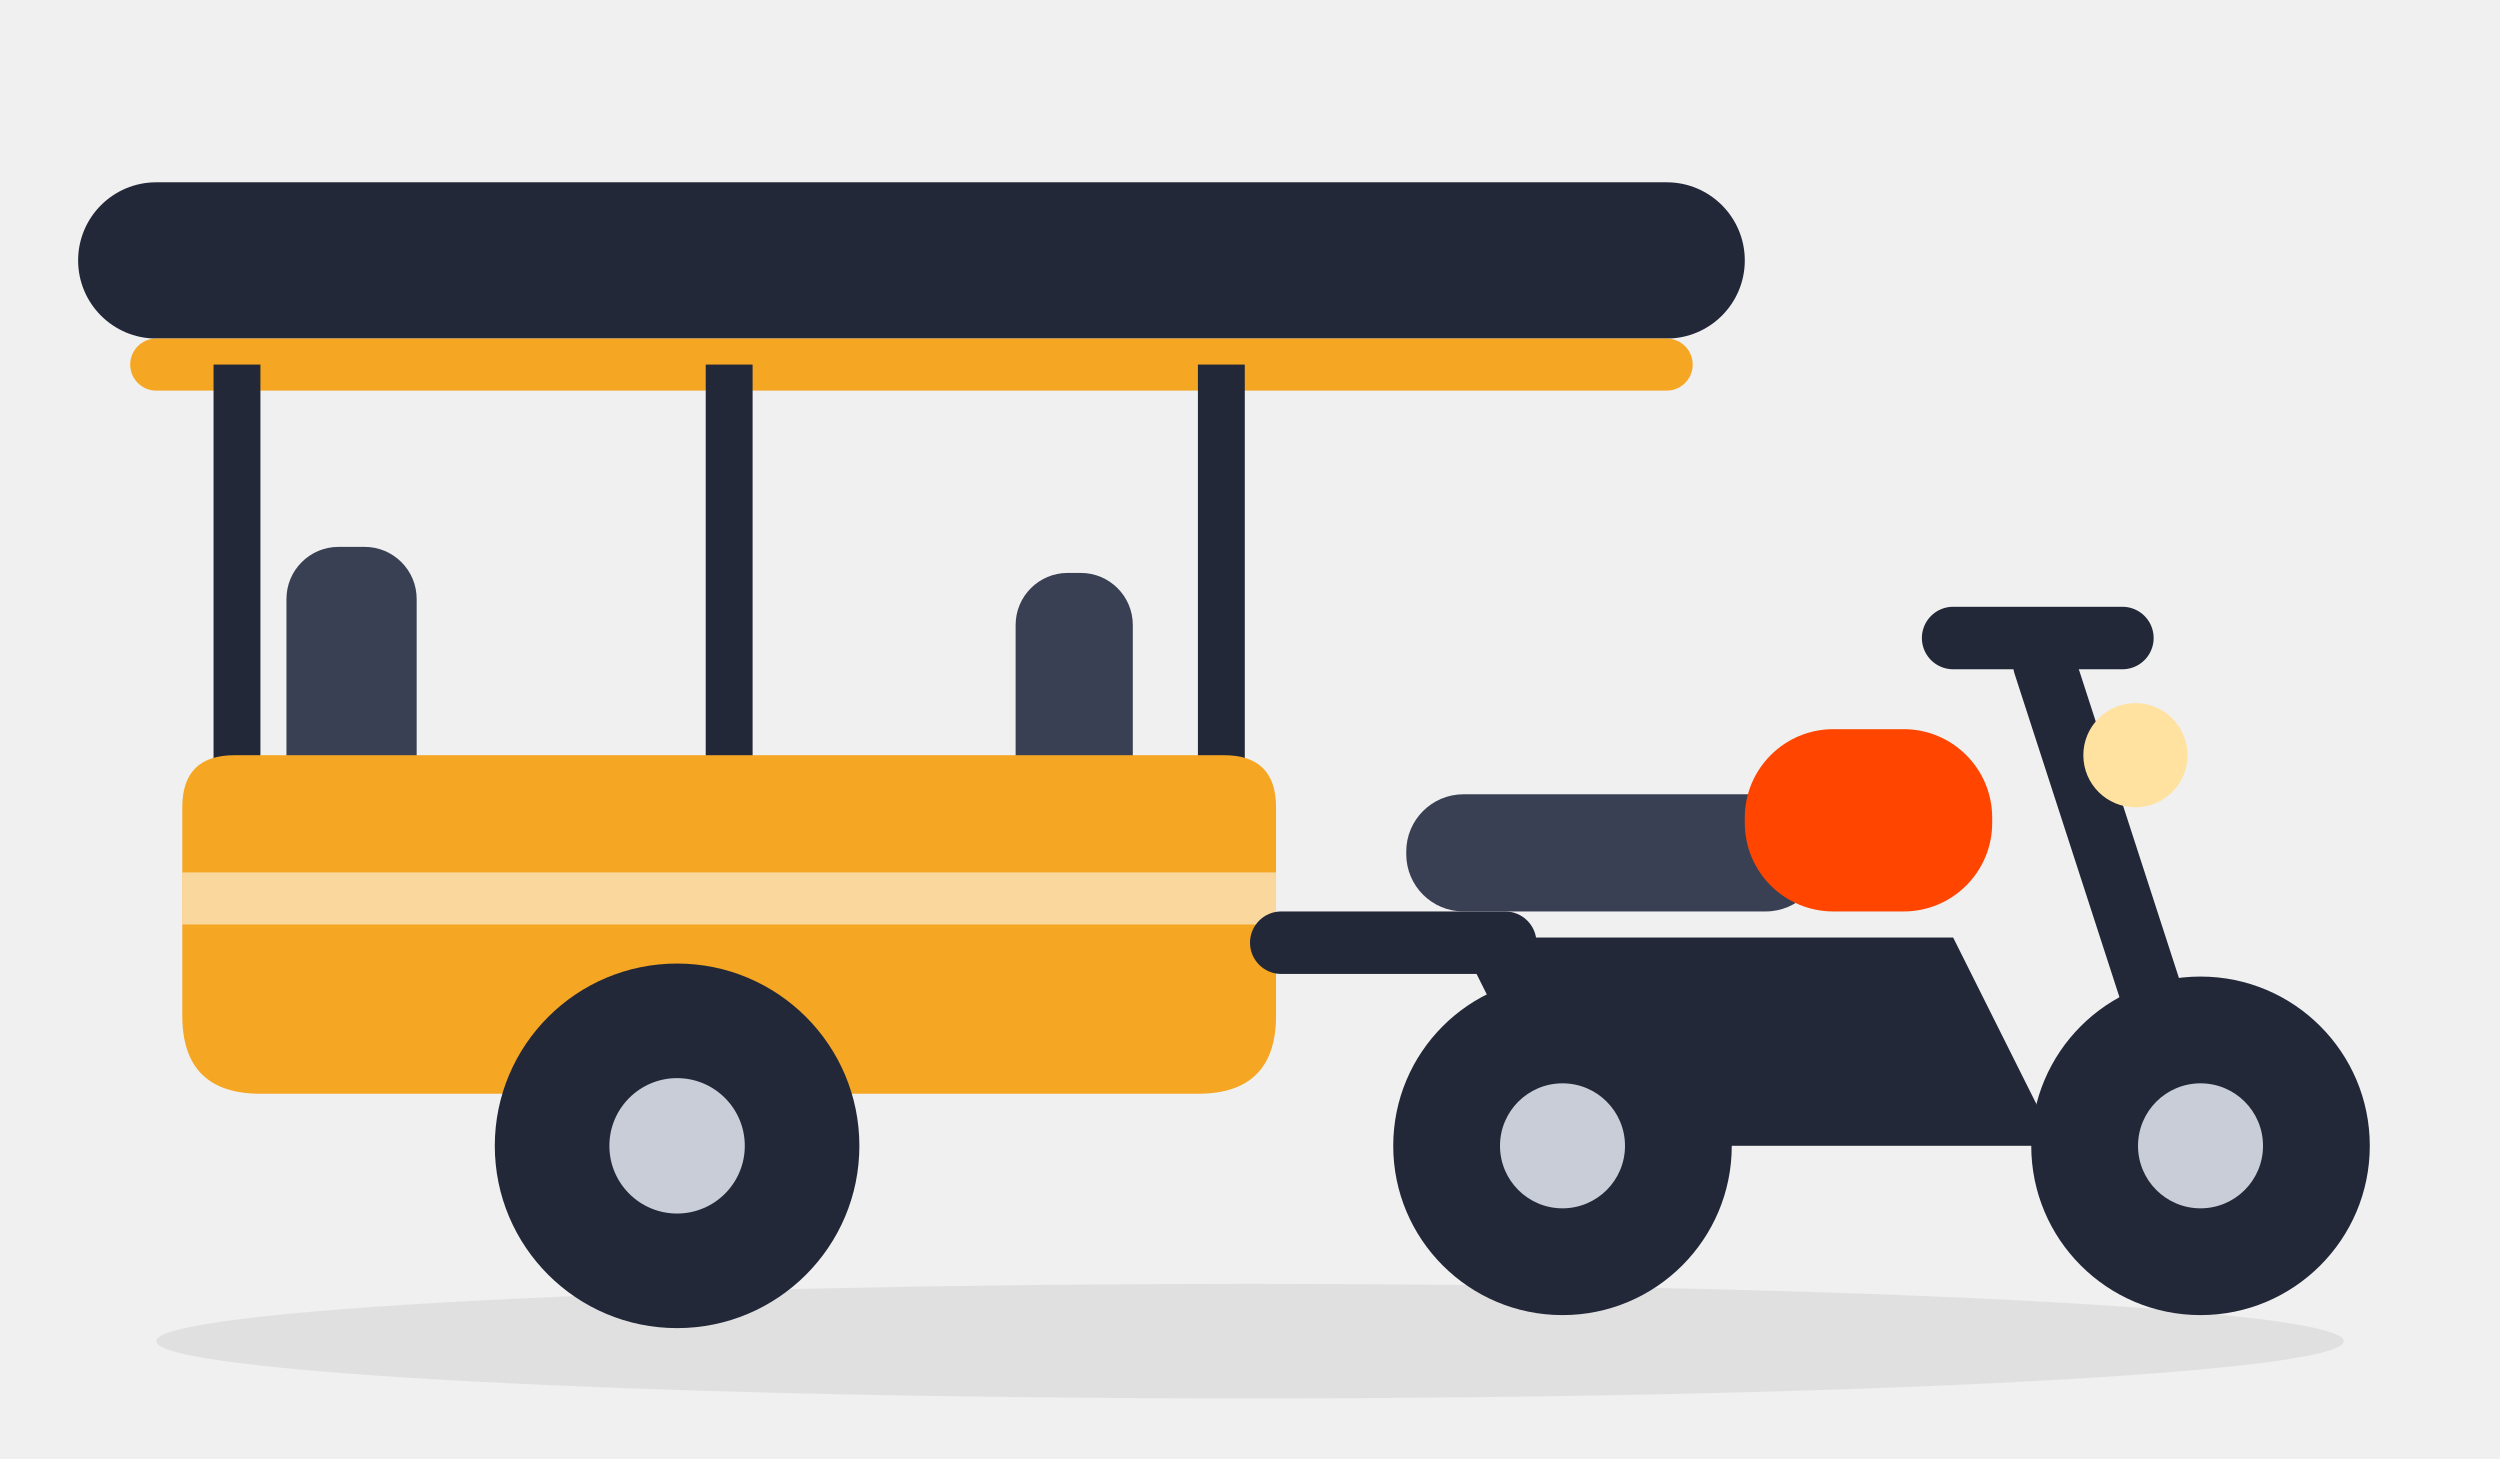
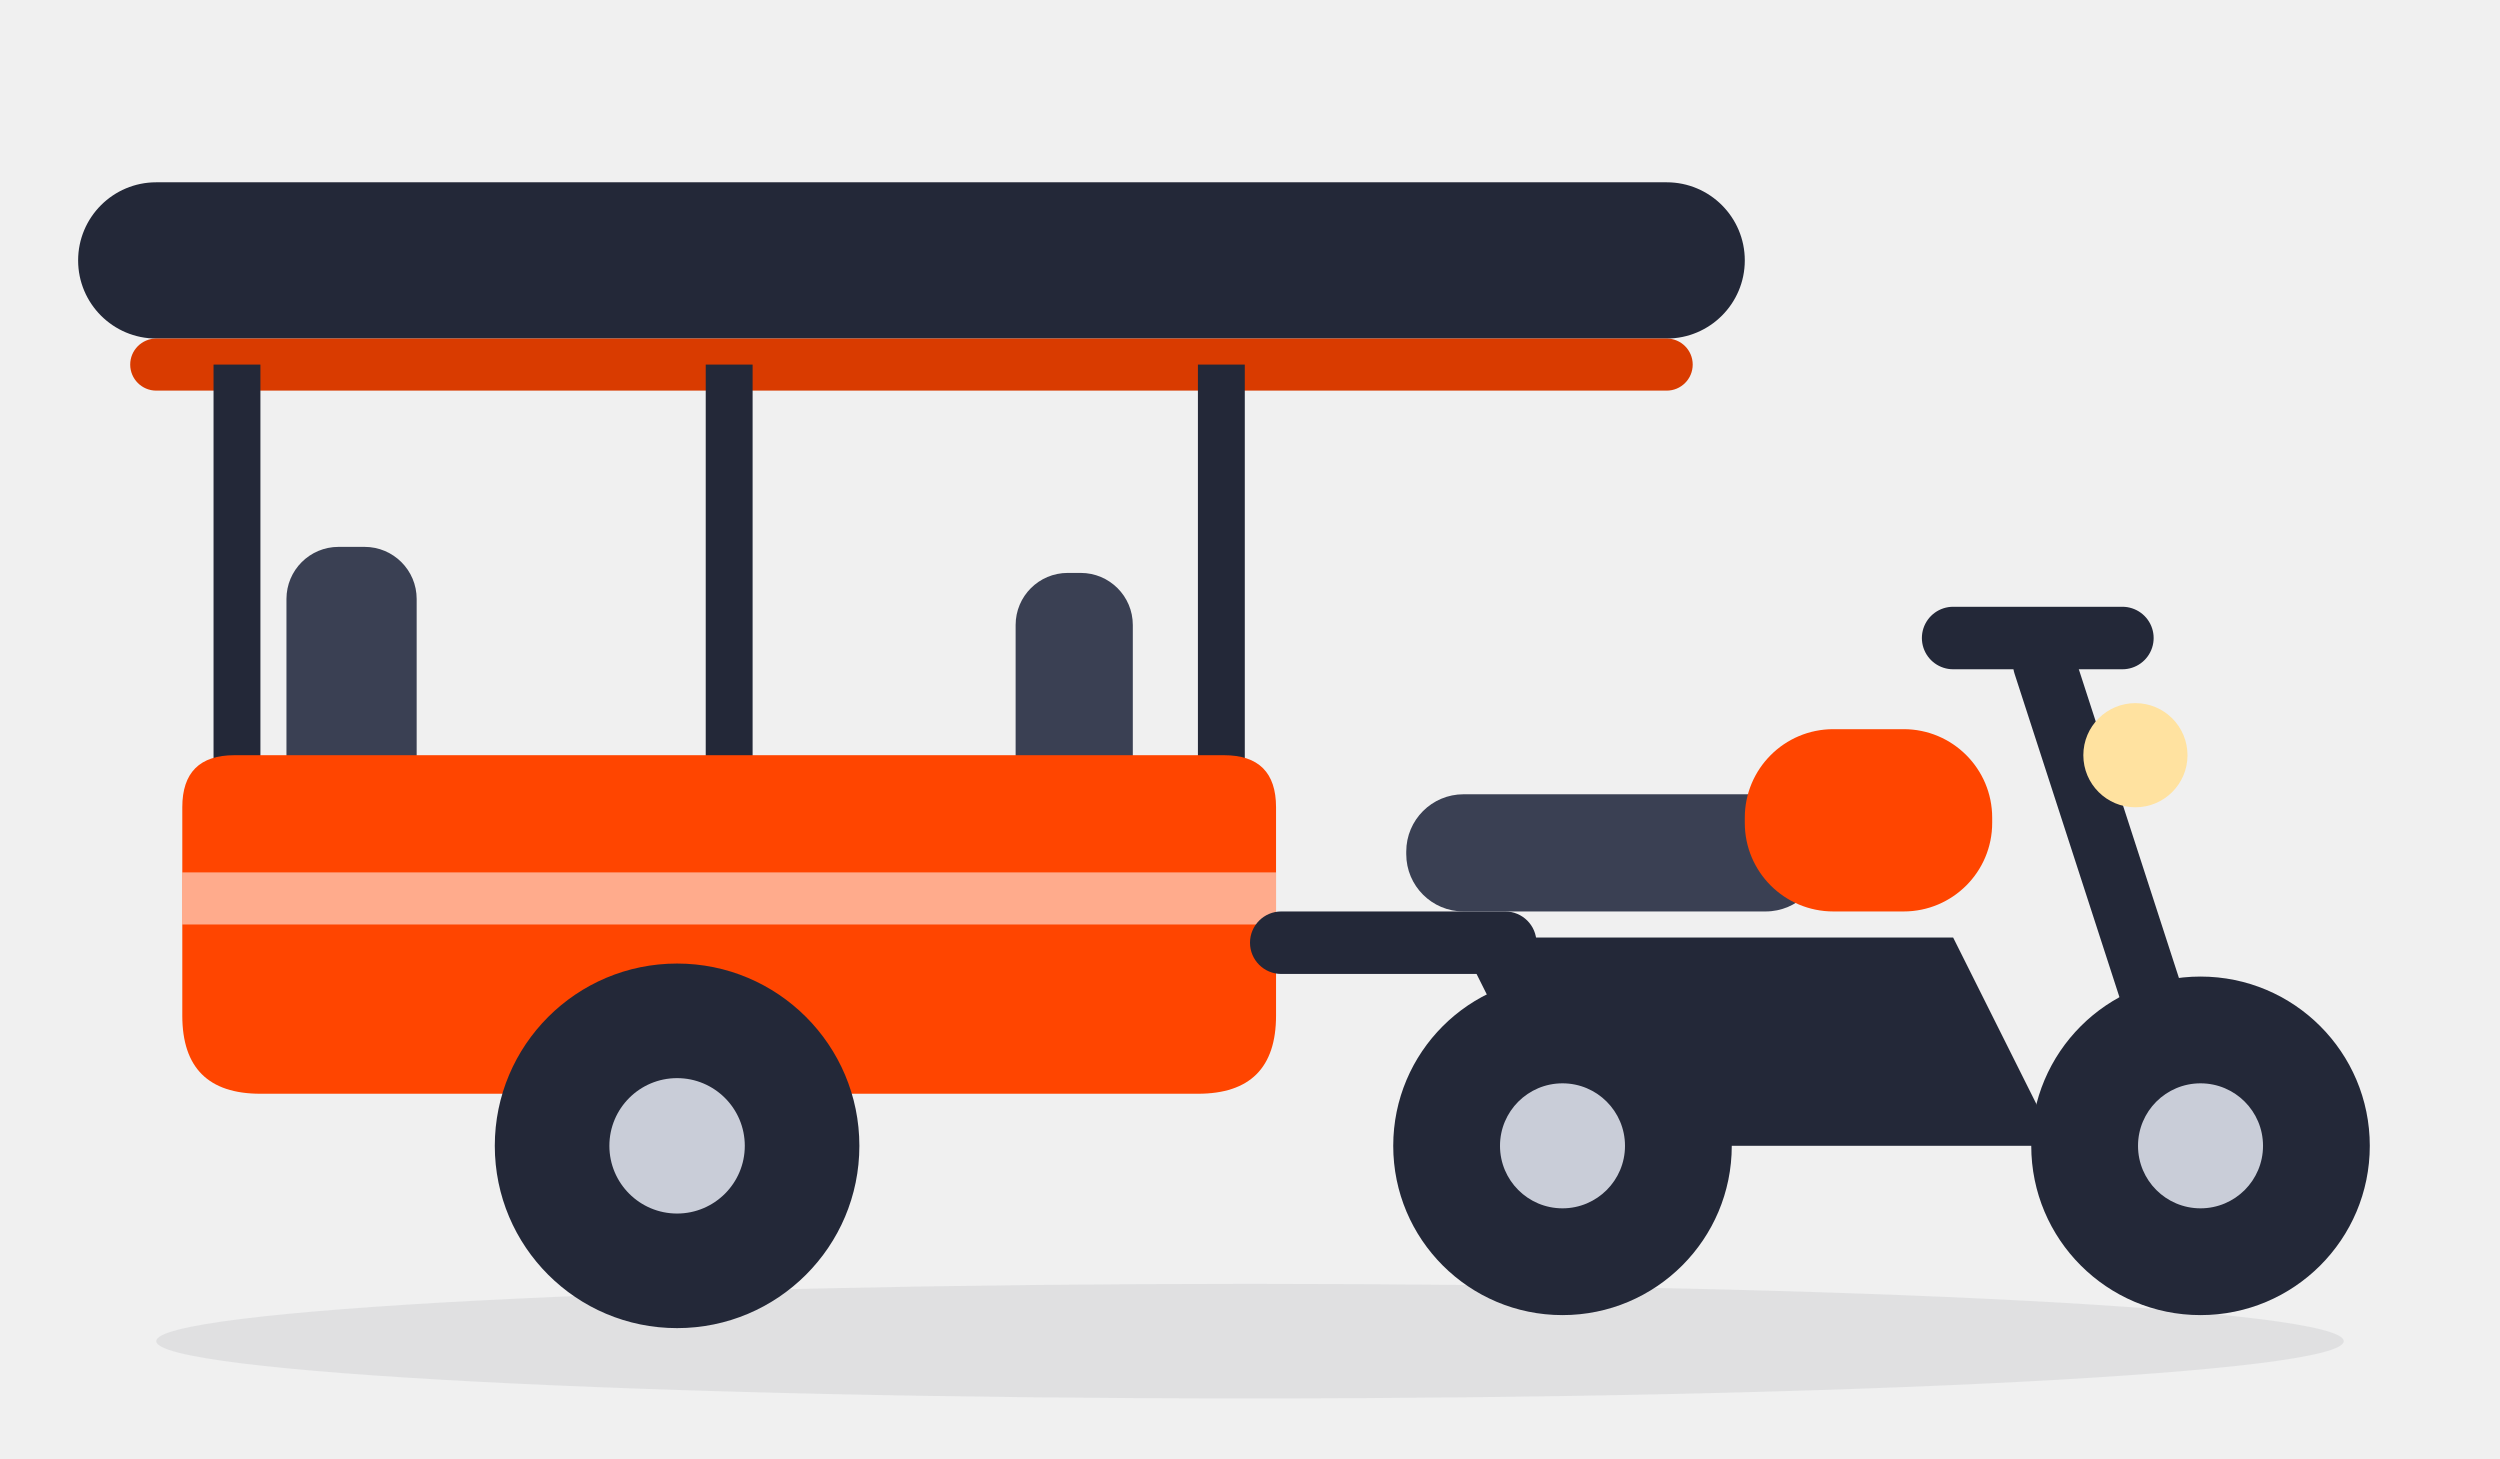
<svg xmlns="http://www.w3.org/2000/svg" viewBox="0 0 96 56">
  <ellipse cx="48" cy="51.5" rx="42" ry="2.2" fill="#232838" opacity="0.08" />
  <rect x="3" y="7" width="64" height="6" rx="3" fill="#232838" />
-   <rect x="5" y="13" width="60" height="2" rx="1" fill="#F5A623" />
+   <rect x="5" y="13" width="60" height="2" rx="1" fill="#D93B00" />
  <rect x="8.2" y="14" width="1.8" height="17" fill="#232838" />
  <rect x="27.1" y="14" width="1.8" height="17" fill="#232838" />
  <rect x="46" y="14" width="1.8" height="17" fill="#232838" />
  <rect x="11" y="21" width="5" height="10" rx="2" fill="#3A4053" />
  <rect x="39" y="22" width="4.5" height="9" rx="2" fill="#3A4053" />
-   <path d="M7 31 Q7 29 9 29 L47 29 Q49 29 49 31 L49 39 Q49 42 46 42 L10 42 Q7 42 7 39 Z" fill="#F5A623" />
+   <path d="M7 31 Q7 29 9 29 L47 29 Q49 29 49 31 L49 39 Q49 42 46 42 L10 42 Q7 42 7 39 Z" fill="#FF4500" />
  <rect x="7" y="33.5" width="42" height="2" fill="#FFFFFF" opacity="0.55" />
  <rect x="48" y="35" width="11" height="2.4" rx="1.2" fill="#232838" />
  <path d="M56 36 L75 36 L79 44 L60 44 Z" fill="#232838" />
  <rect x="54" y="30.5" width="16" height="4.5" rx="2.2" fill="#3A4053" />
  <rect x="67" y="28" width="9.5" height="7" rx="3.4" fill="#FF4500" />
  <path d="M84.5 44 L78.5 25.5" stroke="#232838" stroke-width="2.4" stroke-linecap="round" fill="none" />
  <path d="M75 24.5 L81.5 24.5" stroke="#232838" stroke-width="2.4" stroke-linecap="round" fill="none" />
  <circle cx="82" cy="29" r="2" fill="#FFE2A0" />
  <circle cx="26" cy="44" r="7" fill="#232838" />
  <circle cx="26" cy="44" r="2.6" fill="#C9CDD8" />
  <circle cx="60" cy="44" r="6.5" fill="#232838" />
  <circle cx="60" cy="44" r="2.4" fill="#C9CDD8" />
  <circle cx="84.5" cy="44" r="6.5" fill="#232838" />
  <circle cx="84.5" cy="44" r="2.4" fill="#C9CDD8" />
</svg>
